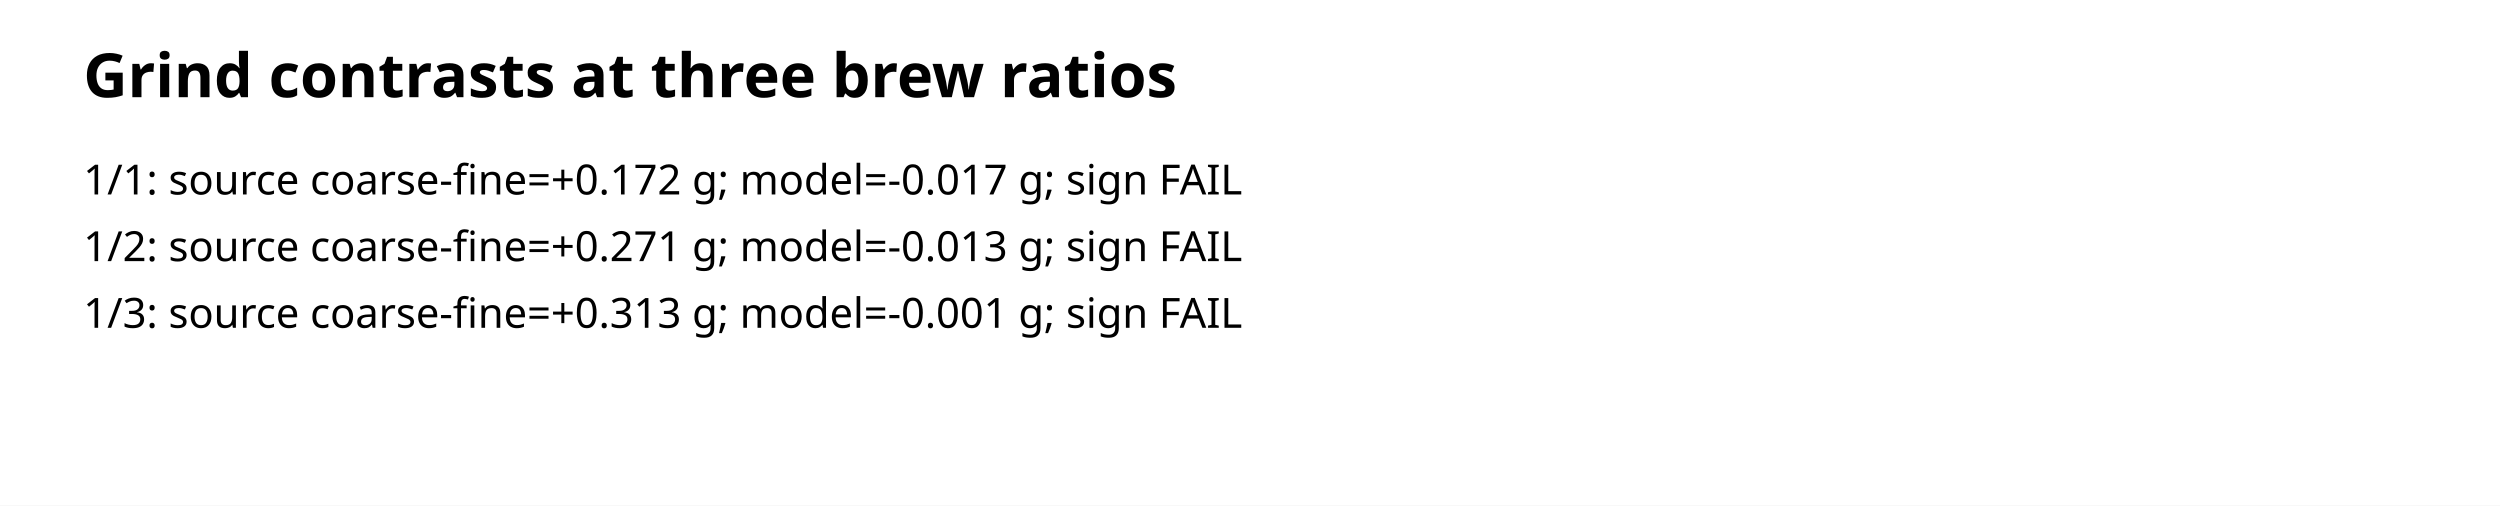
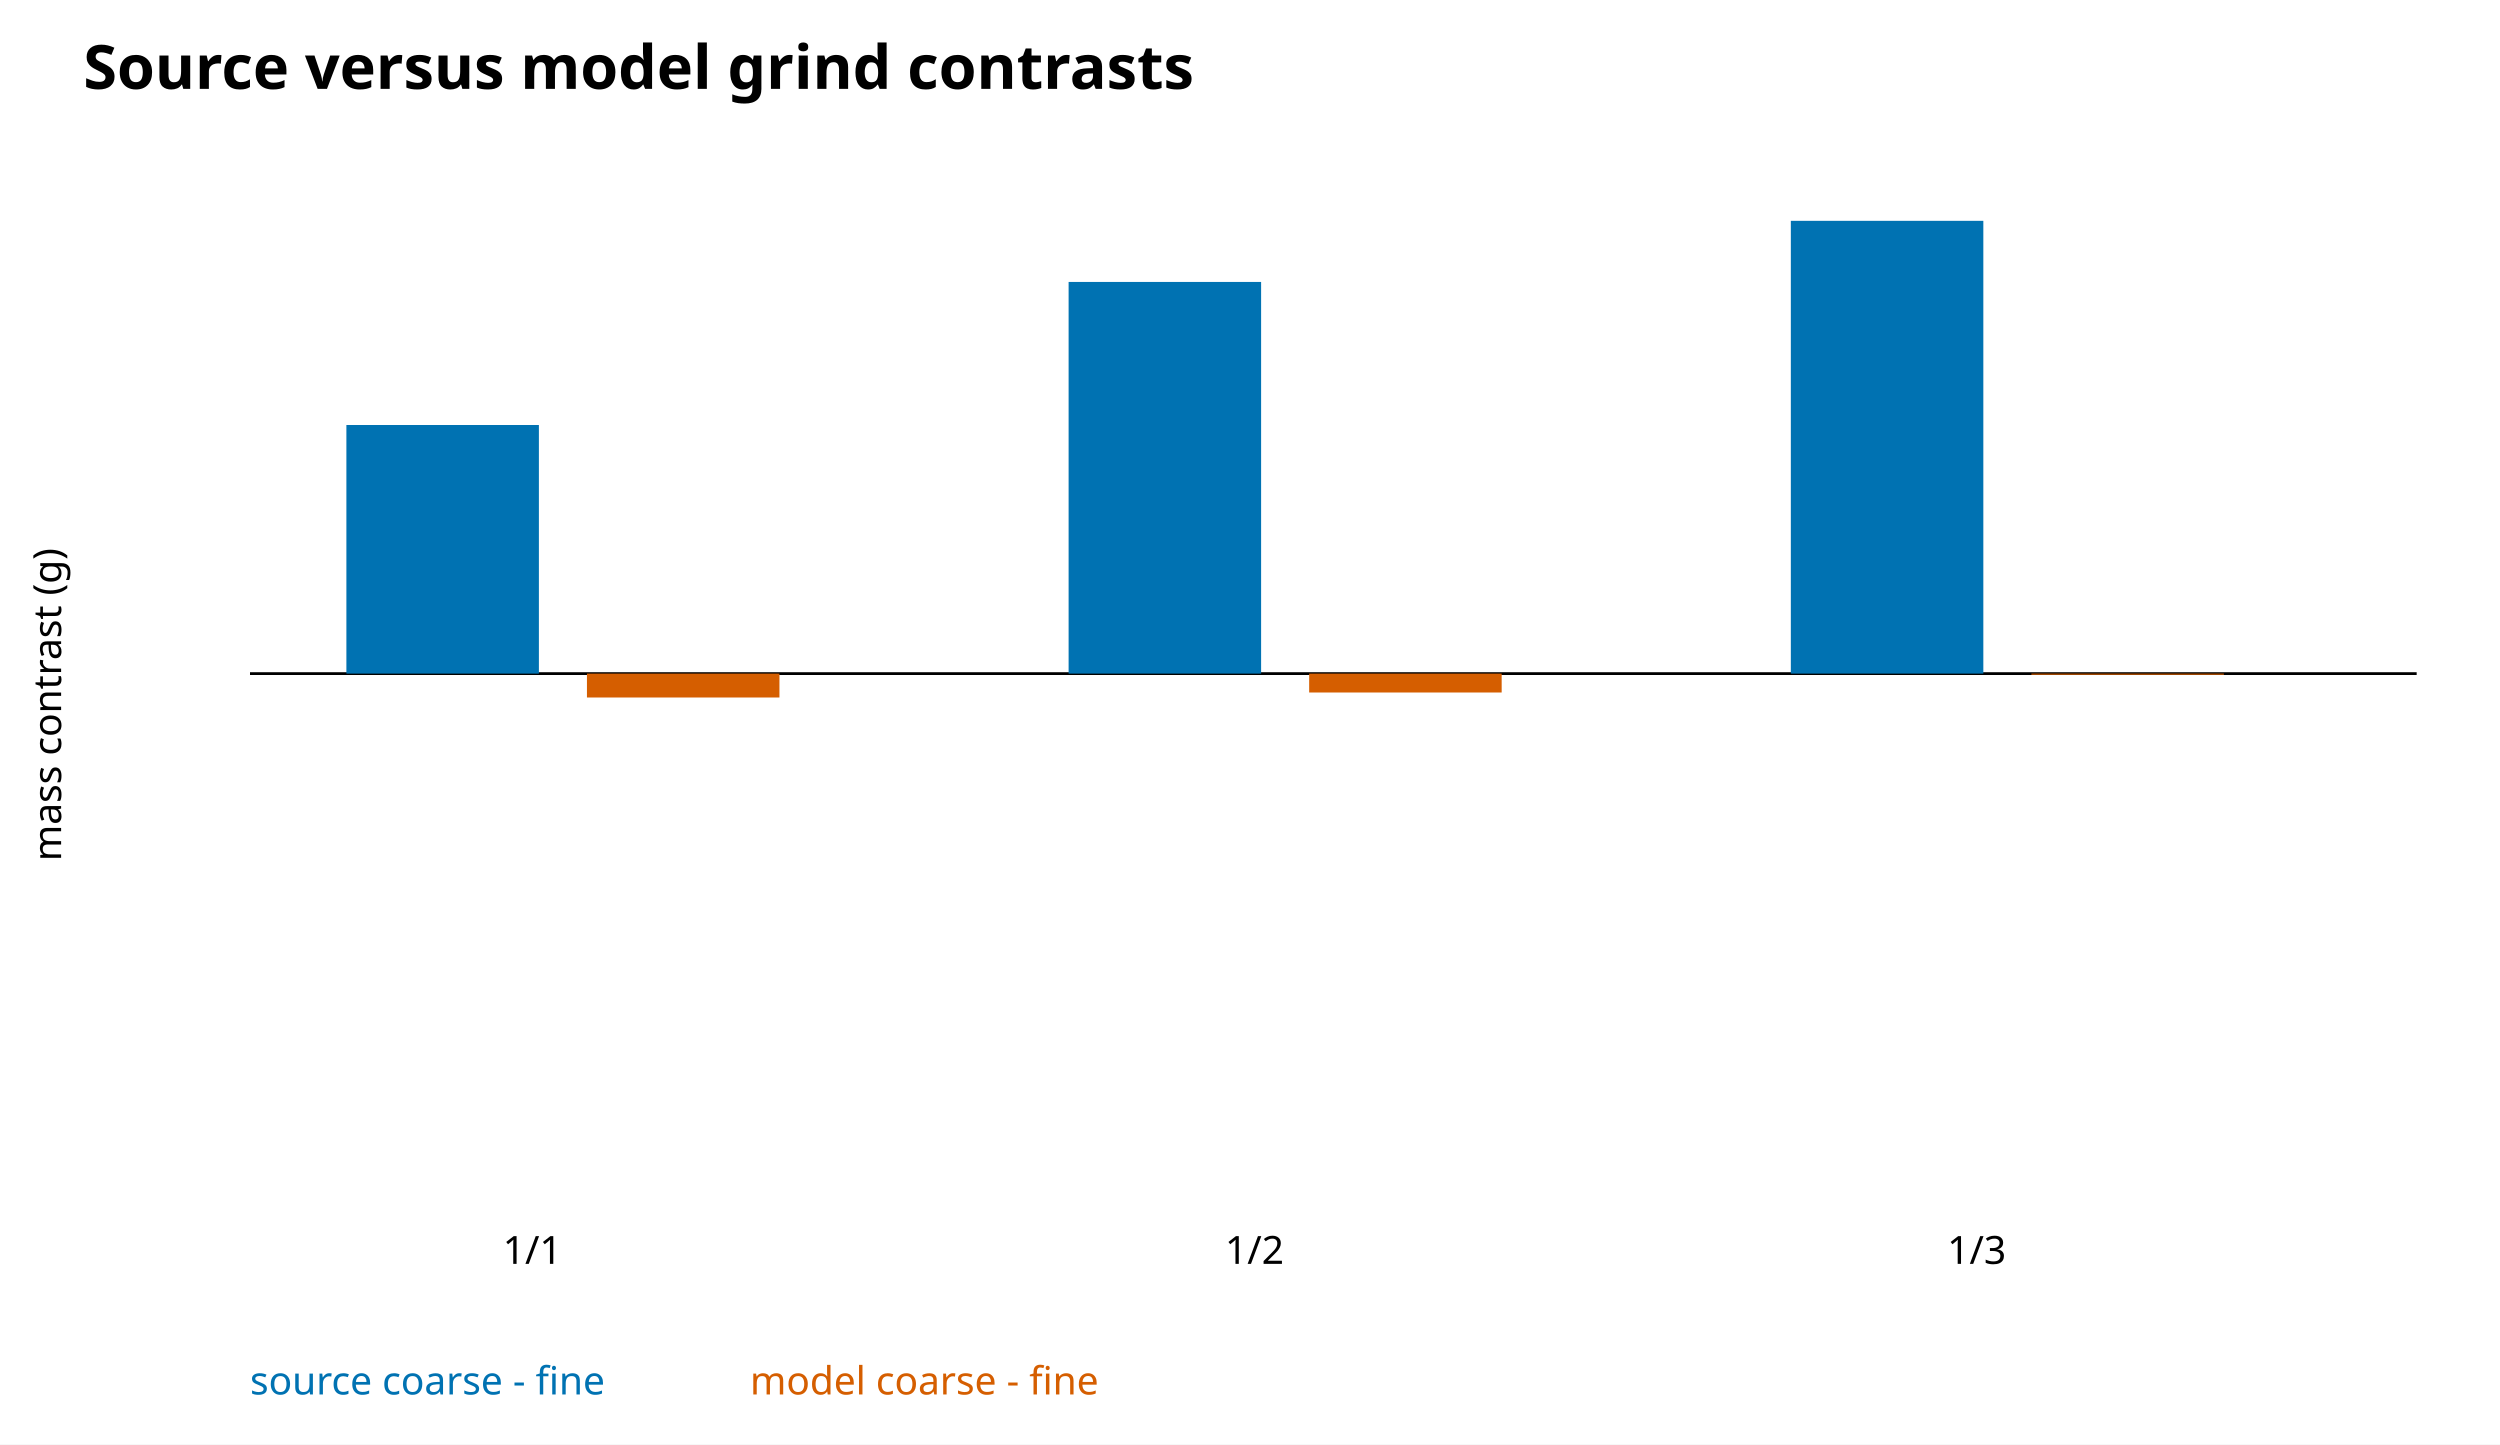
- <svg xmlns="http://www.w3.org/2000/svg" width="900" height="182" role="img">
+ <svg xmlns="http://www.w3.org/2000/svg" width="900" height="520" role="img">
  <rect width="100%" height="100%" fill="white" />
-   <text x="30" y="35" font-family="sans-serif" font-size="22" font-weight="bold">Grind contrasts at three brew ratios</text>
-   <text x="30" y="70" font-family="sans-serif" font-size="15">1/1: source coarse-fine=+0.172 g; model=-0.017 g; sign FAIL</text>
-   <text x="30" y="94" font-family="sans-serif" font-size="15">1/2: source coarse-fine=+0.271 g; model=-0.013 g; sign FAIL</text>
-   <text x="30" y="118" font-family="sans-serif" font-size="15">1/3: source coarse-fine=+0.313 g; model=-0.001 g; sign FAIL</text>
+   <line x1="90" y1="242.5" x2="870" y2="242.5" stroke="black" />
+   <rect x="124.7" y="153.0" width="69.3" height="89.5" fill="#0072B2" />
+   <rect x="384.7" y="101.5" width="69.3" height="141.0" fill="#0072B2" />
+   <rect x="644.7" y="79.5" width="69.3" height="163.0" fill="#0072B2" />
+   <text x="90" y="502" font-family="sans-serif" font-size="14" fill="#0072B2">source coarse - fine</text>
+   <rect x="211.3" y="242.5" width="69.3" height="8.6" fill="#D55E00" />
+   <rect x="471.3" y="242.5" width="69.3" height="6.8" fill="#D55E00" />
+   <rect x="731.3" y="242.5" width="69.3" height="0.4" fill="#D55E00" />
+   <text x="270" y="502" font-family="sans-serif" font-size="14" fill="#D55E00">model coarse - fine</text>
+   <text x="181.0" y="455" font-family="sans-serif" font-size="14">1/1</text>
+   <text x="441.0" y="455" font-family="sans-serif" font-size="14">1/2</text>
+   <text x="701.0" y="455" font-family="sans-serif" font-size="14">1/3</text>
+   <text x="30" y="32" font-family="sans-serif" font-size="22" font-weight="bold">Source versus model grind contrasts</text>
+   <text transform="translate(22 310.0) rotate(-90)" font-family="sans-serif" font-size="14">mass contrast (g)</text>
</svg>
